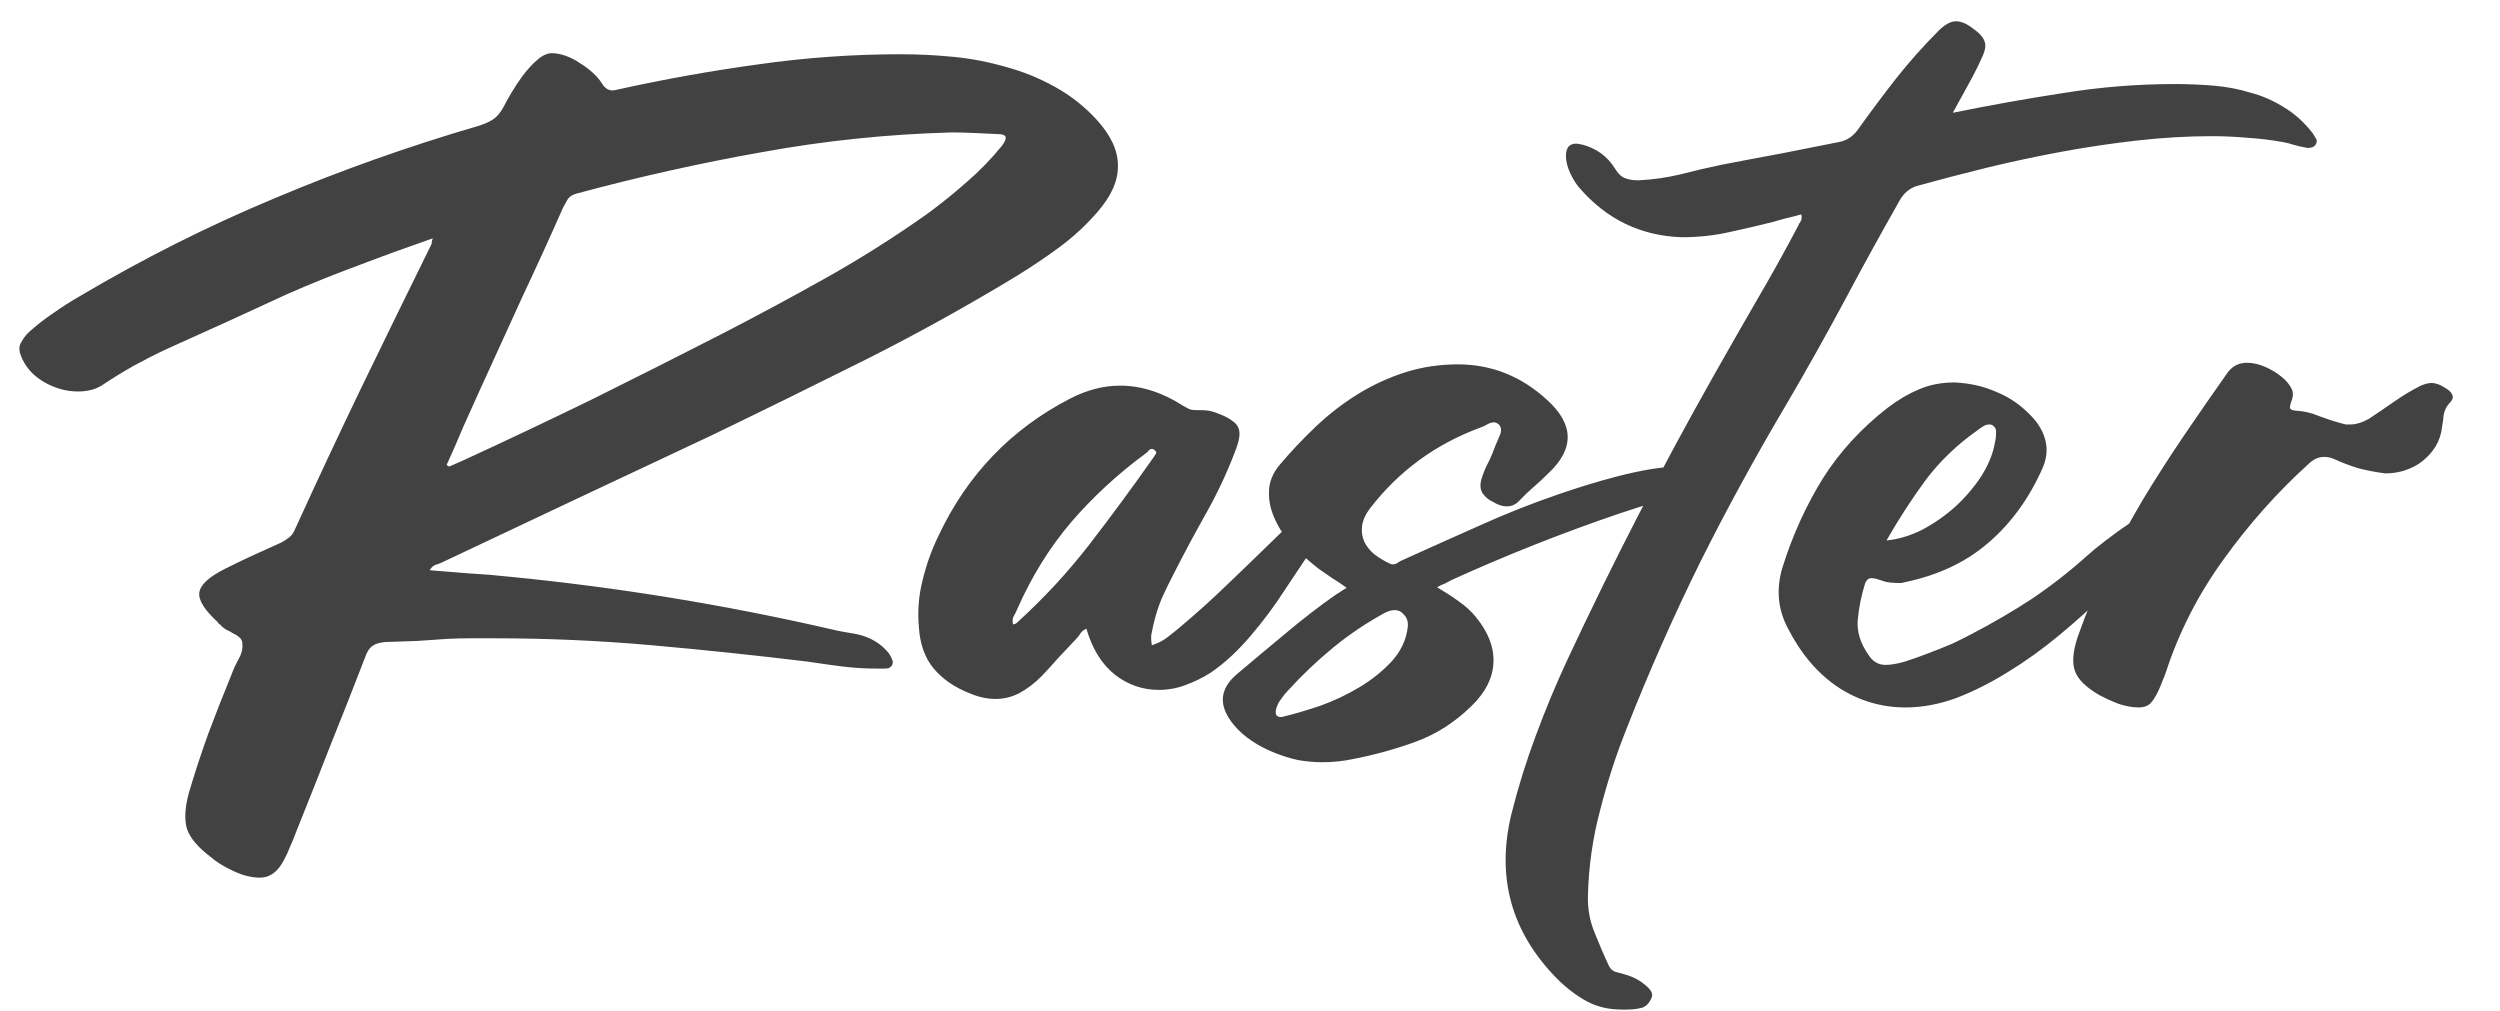
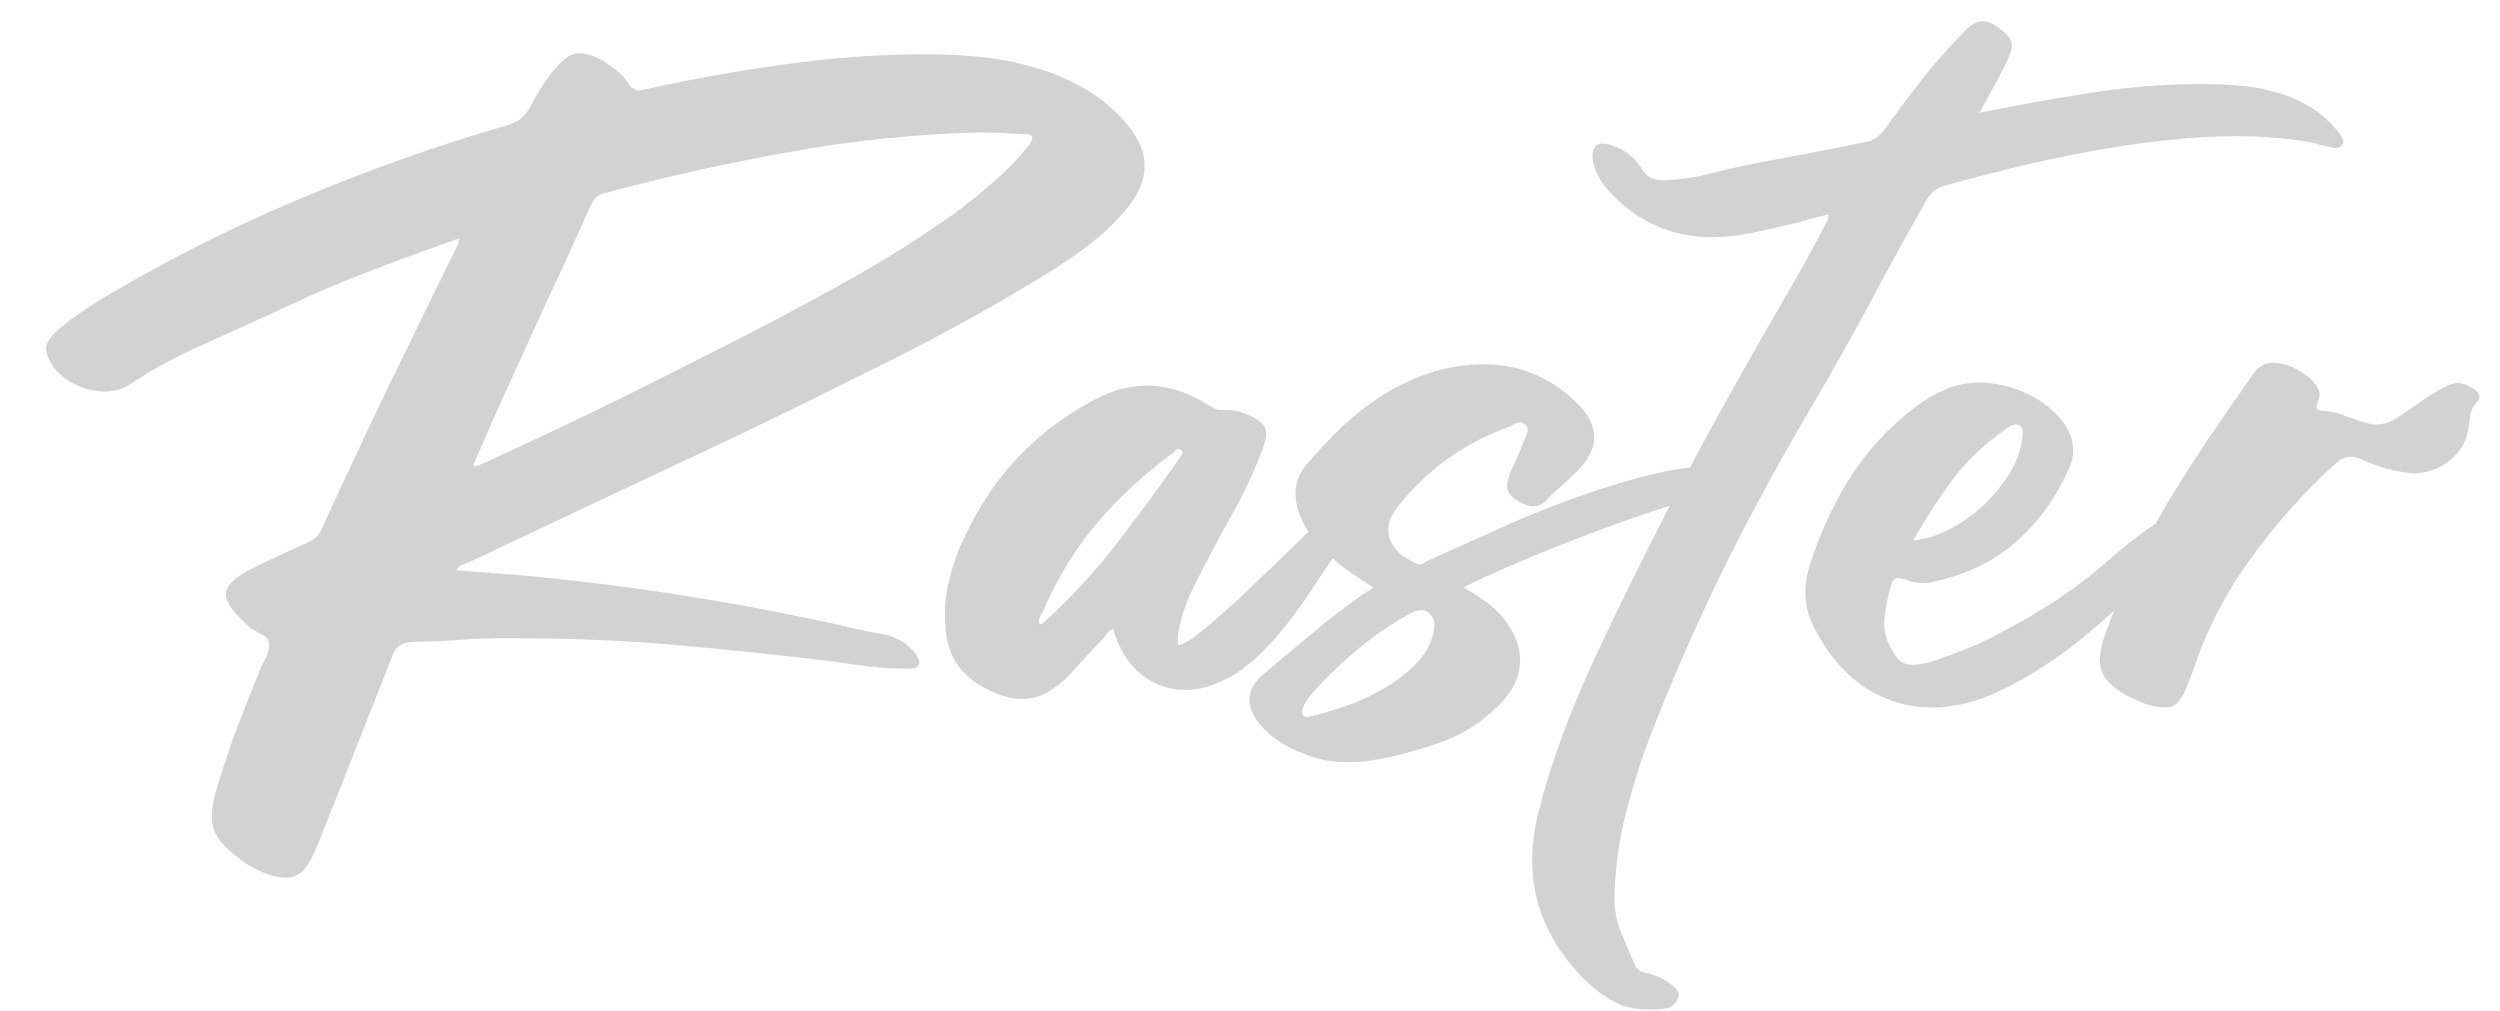
<svg xmlns="http://www.w3.org/2000/svg" width="47" height="19" viewBox="0 0 47 19" fill="none">
-   <path d="M20.617 2.25C20.884 2.543 21.017 2.83 21.017 3.11C21.024 3.39 20.897 3.68 20.637 3.98C20.424 4.227 20.187 4.447 19.927 4.64C19.674 4.827 19.407 5.007 19.127 5.18C18.194 5.747 17.244 6.273 16.277 6.76C15.317 7.24 14.347 7.717 13.367 8.19C12.52 8.59 11.677 8.987 10.837 9.38C10.004 9.773 9.164 10.17 8.317 10.57C8.277 10.59 8.234 10.607 8.187 10.62C8.147 10.633 8.11 10.667 8.077 10.72C8.33 10.74 8.577 10.76 8.817 10.78C9.064 10.793 9.31 10.813 9.557 10.84C11.604 11.04 13.627 11.37 15.627 11.83C15.707 11.85 15.787 11.867 15.867 11.88C15.947 11.893 16.024 11.907 16.097 11.92C16.357 11.973 16.564 12.097 16.717 12.29C16.737 12.323 16.754 12.357 16.767 12.39C16.787 12.423 16.79 12.457 16.777 12.49C16.764 12.523 16.74 12.547 16.707 12.56C16.68 12.567 16.65 12.57 16.617 12.57H16.577H16.497C16.277 12.57 16.057 12.557 15.837 12.53C15.624 12.503 15.41 12.473 15.197 12.44C14.21 12.32 13.227 12.217 12.247 12.13C11.267 12.043 10.28 12 9.287 12C9.147 12 9.004 12 8.857 12C8.717 12 8.574 12.003 8.427 12.01C8.234 12.023 8.037 12.037 7.837 12.05C7.644 12.057 7.447 12.063 7.247 12.07C7.147 12.077 7.067 12.1 7.007 12.14C6.947 12.18 6.9 12.25 6.867 12.35C6.654 12.903 6.437 13.453 6.217 14C6.004 14.547 5.787 15.093 5.567 15.64C5.534 15.733 5.497 15.823 5.457 15.91C5.424 15.997 5.384 16.083 5.337 16.17C5.224 16.39 5.074 16.5 4.887 16.5C4.727 16.5 4.557 16.457 4.377 16.37C4.204 16.29 4.06 16.2 3.947 16.1C3.72 15.927 3.577 15.757 3.517 15.59C3.464 15.417 3.474 15.193 3.547 14.92C3.66 14.533 3.784 14.157 3.917 13.79C4.057 13.417 4.204 13.043 4.357 12.67C4.39 12.577 4.434 12.483 4.487 12.39C4.54 12.297 4.564 12.203 4.557 12.11C4.557 12.057 4.54 12.017 4.507 11.99C4.474 11.957 4.434 11.93 4.387 11.91C4.347 11.883 4.304 11.86 4.257 11.84C4.21 11.813 4.17 11.78 4.137 11.74C4.13 11.733 4.124 11.73 4.117 11.73C4.11 11.723 4.104 11.713 4.097 11.7C3.844 11.467 3.727 11.28 3.747 11.14C3.767 10.993 3.93 10.843 4.237 10.69C4.41 10.603 4.584 10.52 4.757 10.44C4.937 10.36 5.114 10.28 5.287 10.2C5.34 10.173 5.387 10.143 5.427 10.11C5.474 10.077 5.51 10.03 5.537 9.97C5.95 9.063 6.37 8.167 6.797 7.28C7.23 6.387 7.667 5.493 8.107 4.6C8.114 4.587 8.117 4.573 8.117 4.56C8.117 4.54 8.124 4.513 8.137 4.48C7.657 4.647 7.19 4.817 6.737 4.99C6.284 5.157 5.837 5.337 5.397 5.53C5.017 5.703 4.64 5.877 4.267 6.05C3.894 6.217 3.517 6.387 3.137 6.56C2.924 6.66 2.714 6.767 2.507 6.88C2.307 6.993 2.107 7.117 1.907 7.25C1.787 7.323 1.64 7.36 1.467 7.36C1.24 7.36 1.02 7.297 0.807 7.17C0.6 7.043 0.46 6.877 0.387 6.67C0.354 6.577 0.357 6.5 0.397 6.44C0.43 6.373 0.477 6.31 0.537 6.25C0.684 6.117 0.837 5.997 0.997 5.89C1.157 5.777 1.324 5.67 1.497 5.57C2.69 4.863 3.91 4.25 5.157 3.73C6.404 3.203 7.69 2.747 9.017 2.36C9.117 2.327 9.204 2.287 9.277 2.24C9.35 2.187 9.414 2.11 9.467 2.01C9.5 1.943 9.55 1.853 9.617 1.74C9.684 1.627 9.757 1.517 9.837 1.41C9.924 1.297 10.014 1.2 10.107 1.12C10.2 1.04 10.29 1 10.377 1C10.457 1 10.544 1.017 10.637 1.05C10.73 1.083 10.82 1.13 10.907 1.19C10.994 1.243 11.074 1.303 11.147 1.37C11.22 1.437 11.277 1.503 11.317 1.57C11.37 1.657 11.437 1.7 11.517 1.7C11.537 1.7 11.574 1.693 11.627 1.68C12.5 1.487 13.377 1.33 14.257 1.21C15.144 1.083 16.037 1.02 16.937 1.02C17.27 1.02 17.604 1.037 17.937 1.07C18.27 1.103 18.597 1.167 18.917 1.26C19.237 1.347 19.54 1.47 19.827 1.63C20.12 1.79 20.384 1.997 20.617 2.25ZM18.837 2.74C18.89 2.667 18.914 2.613 18.907 2.58C18.9 2.54 18.844 2.52 18.737 2.52C18.597 2.513 18.454 2.507 18.307 2.5C18.167 2.493 18.027 2.49 17.887 2.49C16.68 2.523 15.494 2.647 14.327 2.86C13.16 3.067 11.997 3.327 10.837 3.64C10.764 3.66 10.71 3.693 10.677 3.74C10.65 3.787 10.62 3.84 10.587 3.9C10.334 4.473 10.074 5.043 9.807 5.61C9.547 6.177 9.287 6.747 9.027 7.32C8.92 7.553 8.814 7.79 8.707 8.03C8.607 8.27 8.504 8.507 8.397 8.74C8.41 8.747 8.417 8.753 8.417 8.76C8.424 8.76 8.434 8.763 8.447 8.77C8.527 8.737 8.604 8.703 8.677 8.67C9.504 8.29 10.32 7.903 11.127 7.51C11.934 7.11 12.74 6.703 13.547 6.29C14.22 5.943 14.884 5.587 15.537 5.22C16.19 4.853 16.827 4.45 17.447 4.01C17.7 3.823 17.944 3.627 18.177 3.42C18.417 3.213 18.637 2.987 18.837 2.74ZM18.245 13.04C17.952 12.927 17.722 12.77 17.555 12.57C17.388 12.37 17.295 12.11 17.275 11.79C17.248 11.483 17.272 11.19 17.345 10.91C17.412 10.623 17.512 10.343 17.645 10.07C18.185 8.923 19.012 8.063 20.125 7.49C20.438 7.33 20.748 7.25 21.055 7.25C21.455 7.25 21.852 7.377 22.245 7.63C22.285 7.65 22.322 7.67 22.355 7.69C22.388 7.703 22.428 7.71 22.475 7.71H22.525C22.605 7.71 22.668 7.713 22.715 7.72C22.768 7.727 22.835 7.747 22.915 7.78C23.022 7.82 23.105 7.863 23.165 7.91C23.225 7.95 23.265 7.997 23.285 8.05C23.305 8.103 23.308 8.167 23.295 8.24C23.282 8.313 23.255 8.4 23.215 8.5C23.062 8.9 22.882 9.283 22.675 9.65C22.468 10.017 22.268 10.39 22.075 10.77C21.995 10.923 21.918 11.08 21.845 11.24C21.778 11.4 21.725 11.567 21.685 11.74C21.672 11.807 21.658 11.87 21.645 11.93C21.638 11.99 21.642 12.057 21.655 12.13C21.762 12.097 21.855 12.05 21.935 11.99C22.022 11.923 22.105 11.857 22.185 11.79C22.518 11.51 22.835 11.223 23.135 10.93C23.442 10.637 23.748 10.34 24.055 10.04C24.115 9.98 24.175 9.927 24.235 9.88C24.302 9.827 24.378 9.8 24.465 9.8C24.512 9.8 24.565 9.81 24.625 9.83C24.718 9.87 24.778 9.917 24.805 9.97C24.838 10.023 24.822 10.097 24.755 10.19C24.555 10.49 24.355 10.79 24.155 11.09C23.962 11.39 23.748 11.677 23.515 11.95C23.408 12.077 23.292 12.2 23.165 12.32C23.038 12.44 22.902 12.55 22.755 12.65C22.608 12.743 22.452 12.82 22.285 12.88C22.125 12.94 21.958 12.97 21.785 12.97C21.478 12.97 21.202 12.873 20.955 12.68C20.708 12.48 20.532 12.193 20.425 11.82C20.372 11.84 20.332 11.873 20.305 11.92C20.278 11.96 20.248 11.997 20.215 12.03C20.108 12.143 20.002 12.257 19.895 12.37C19.795 12.483 19.692 12.597 19.585 12.71C19.452 12.843 19.312 12.95 19.165 13.03C19.025 13.103 18.875 13.14 18.715 13.14C18.562 13.14 18.405 13.107 18.245 13.04ZM19.125 11.45C19.105 11.497 19.082 11.543 19.055 11.59C19.035 11.63 19.032 11.68 19.045 11.74C19.092 11.727 19.115 11.717 19.115 11.71C19.622 11.25 20.078 10.757 20.485 10.23C20.892 9.703 21.292 9.16 21.685 8.6C21.698 8.58 21.712 8.56 21.725 8.54C21.745 8.52 21.742 8.497 21.715 8.47C21.695 8.45 21.675 8.44 21.655 8.44C21.635 8.44 21.615 8.45 21.595 8.47C21.582 8.49 21.565 8.507 21.545 8.52C21.018 8.907 20.548 9.34 20.135 9.82C19.728 10.3 19.392 10.843 19.125 11.45ZM27.747 11.6C27.981 11.887 28.091 12.173 28.077 12.46C28.064 12.747 27.927 13.017 27.667 13.27C27.354 13.577 27.007 13.8 26.627 13.94C26.247 14.08 25.851 14.19 25.437 14.27C25.251 14.31 25.057 14.33 24.857 14.33C24.717 14.33 24.567 14.317 24.407 14.29C24.254 14.257 24.104 14.21 23.957 14.15C23.804 14.09 23.664 14.017 23.537 13.93C23.404 13.843 23.291 13.743 23.197 13.63C22.904 13.277 22.921 12.96 23.247 12.68C23.554 12.42 23.861 12.163 24.167 11.91C24.474 11.65 24.794 11.403 25.127 11.17C25.154 11.157 25.181 11.14 25.207 11.12C25.241 11.1 25.277 11.077 25.317 11.05C25.224 10.983 25.134 10.923 25.047 10.87C24.961 10.81 24.874 10.75 24.787 10.69C24.627 10.563 24.477 10.433 24.337 10.3C24.197 10.16 24.081 9.993 23.987 9.8C23.894 9.613 23.851 9.43 23.857 9.25C23.857 9.07 23.924 8.9 24.057 8.74C24.271 8.487 24.497 8.247 24.737 8.02C24.984 7.787 25.247 7.583 25.527 7.41C25.807 7.237 26.104 7.1 26.417 7C26.731 6.9 27.061 6.85 27.407 6.85C28.041 6.85 28.601 7.073 29.087 7.52C29.594 7.98 29.601 8.44 29.107 8.9C29.014 8.993 28.921 9.08 28.827 9.16C28.734 9.24 28.644 9.327 28.557 9.42C28.491 9.487 28.414 9.52 28.327 9.52C28.247 9.52 28.164 9.493 28.077 9.44C27.991 9.4 27.924 9.347 27.877 9.28C27.831 9.213 27.821 9.127 27.847 9.02C27.881 8.907 27.924 8.8 27.977 8.7C28.031 8.593 28.077 8.483 28.117 8.37C28.144 8.31 28.171 8.247 28.197 8.18C28.231 8.107 28.227 8.043 28.187 7.99C28.154 7.957 28.121 7.94 28.087 7.94C28.047 7.94 28.004 7.953 27.957 7.98C27.911 8.007 27.867 8.027 27.827 8.04C26.981 8.353 26.287 8.863 25.747 9.57C25.667 9.677 25.621 9.783 25.607 9.89C25.594 9.99 25.607 10.087 25.647 10.18C25.687 10.267 25.751 10.347 25.837 10.42C25.924 10.487 26.024 10.547 26.137 10.6C26.151 10.607 26.167 10.61 26.187 10.61C26.221 10.61 26.251 10.6 26.277 10.58C26.304 10.56 26.334 10.543 26.367 10.53C26.854 10.31 27.337 10.093 27.817 9.88C28.304 9.66 28.801 9.463 29.307 9.29C29.461 9.237 29.634 9.18 29.827 9.12C30.021 9.06 30.221 9.003 30.427 8.95C30.634 8.897 30.837 8.853 31.037 8.82C31.237 8.787 31.417 8.77 31.577 8.77C31.804 8.77 32.011 8.827 32.197 8.94C32.231 8.96 32.264 8.983 32.297 9.01C32.331 9.037 32.344 9.07 32.337 9.11C32.331 9.163 32.301 9.19 32.247 9.19H32.167H32.147C31.854 9.23 31.567 9.293 31.287 9.38C31.014 9.467 30.737 9.557 30.457 9.65C29.377 10.017 28.317 10.437 27.277 10.91C27.244 10.93 27.207 10.95 27.167 10.97C27.127 10.983 27.077 11.007 27.017 11.04C27.164 11.127 27.297 11.213 27.417 11.3C27.544 11.387 27.654 11.487 27.747 11.6ZM26.467 11.78C26.474 11.687 26.451 11.613 26.397 11.56C26.351 11.5 26.291 11.47 26.217 11.47C26.164 11.47 26.104 11.487 26.037 11.52C25.684 11.713 25.357 11.933 25.057 12.18C24.757 12.427 24.474 12.697 24.207 12.99C24.161 13.037 24.121 13.087 24.087 13.14C24.047 13.187 24.017 13.243 23.997 13.31C23.964 13.423 23.991 13.48 24.077 13.48C24.084 13.48 24.094 13.48 24.107 13.48C24.114 13.473 24.124 13.47 24.137 13.47C24.331 13.423 24.557 13.357 24.817 13.27C25.077 13.177 25.324 13.06 25.557 12.92C25.791 12.78 25.994 12.617 26.167 12.43C26.341 12.237 26.441 12.02 26.467 11.78ZM35.713 3.77C35.353 4.403 35.003 5.04 34.663 5.68C34.323 6.313 33.97 6.943 33.603 7.57C33.017 8.557 32.47 9.557 31.963 10.57C31.463 11.583 31.003 12.623 30.583 13.69C30.383 14.19 30.217 14.703 30.083 15.23C29.943 15.75 29.867 16.287 29.853 16.84C29.847 17.08 29.887 17.307 29.973 17.52C30.06 17.74 30.153 17.957 30.253 18.17C30.287 18.23 30.337 18.267 30.403 18.28C30.463 18.293 30.523 18.31 30.583 18.33C30.717 18.37 30.833 18.433 30.933 18.52C31.04 18.607 31.08 18.683 31.053 18.75C31.007 18.863 30.94 18.93 30.853 18.95C30.767 18.97 30.677 18.98 30.583 18.98H30.493C30.24 18.98 30.017 18.927 29.823 18.82C29.63 18.713 29.447 18.573 29.273 18.4C28.413 17.527 28.127 16.497 28.413 15.31C28.54 14.803 28.693 14.31 28.873 13.83C29.053 13.343 29.253 12.863 29.473 12.39C29.9 11.477 30.34 10.58 30.793 9.7C31.247 8.82 31.72 7.943 32.213 7.07C32.48 6.597 32.747 6.13 33.013 5.67C33.287 5.203 33.55 4.73 33.803 4.25C33.817 4.217 33.833 4.187 33.853 4.16C33.873 4.127 33.877 4.083 33.863 4.03C33.77 4.057 33.68 4.08 33.593 4.1C33.513 4.12 33.43 4.143 33.343 4.17C33.05 4.243 32.763 4.31 32.483 4.37C32.21 4.43 31.92 4.46 31.613 4.46C30.84 4.433 30.197 4.12 29.683 3.52C29.623 3.447 29.573 3.367 29.533 3.28C29.487 3.193 29.457 3.1 29.443 3C29.423 2.8 29.487 2.7 29.633 2.7C29.647 2.7 29.687 2.707 29.753 2.72C30.02 2.793 30.223 2.943 30.363 3.17C30.417 3.263 30.48 3.323 30.553 3.35C30.62 3.377 30.703 3.39 30.803 3.39C31.07 3.377 31.33 3.34 31.583 3.28C31.843 3.213 32.1 3.153 32.353 3.1C32.727 3.027 33.097 2.957 33.463 2.89C33.83 2.817 34.2 2.743 34.573 2.67C34.72 2.643 34.84 2.563 34.933 2.43C35.167 2.103 35.403 1.787 35.643 1.48C35.89 1.167 36.157 0.867 36.443 0.58C36.563 0.46 36.673 0.4 36.773 0.4C36.867 0.4 36.97 0.443 37.083 0.53C37.217 0.623 37.293 0.71 37.313 0.79C37.34 0.863 37.317 0.973 37.243 1.12C37.17 1.28 37.087 1.443 36.993 1.61C36.907 1.77 36.813 1.94 36.713 2.12C37.4 1.98 38.09 1.857 38.783 1.75C39.483 1.637 40.183 1.58 40.883 1.58C41.13 1.58 41.373 1.59 41.613 1.61C41.853 1.63 42.083 1.673 42.303 1.74C42.53 1.8 42.743 1.893 42.943 2.02C43.143 2.14 43.323 2.303 43.483 2.51C43.503 2.543 43.523 2.577 43.543 2.61C43.563 2.643 43.56 2.68 43.533 2.72C43.507 2.76 43.463 2.78 43.403 2.78C43.39 2.78 43.377 2.78 43.363 2.78C43.35 2.773 43.337 2.77 43.323 2.77C43.25 2.757 43.18 2.74 43.113 2.72C43.053 2.7 42.987 2.683 42.913 2.67C42.687 2.63 42.463 2.603 42.243 2.59C42.023 2.57 41.803 2.56 41.583 2.56C41.13 2.56 40.667 2.587 40.193 2.64C39.72 2.693 39.247 2.763 38.773 2.85C38.3 2.937 37.83 3.037 37.363 3.15C36.903 3.263 36.457 3.38 36.023 3.5C35.89 3.547 35.787 3.637 35.713 3.77ZM41.016 9.43C41.063 9.45 41.093 9.473 41.106 9.5C41.126 9.527 41.113 9.567 41.066 9.62C40.873 9.833 40.653 10.073 40.406 10.34C40.16 10.6 39.893 10.867 39.606 11.14C39.326 11.413 39.029 11.68 38.716 11.94C38.403 12.2 38.083 12.43 37.756 12.63C37.436 12.83 37.113 12.993 36.786 13.12C36.459 13.24 36.139 13.3 35.826 13.3C35.366 13.3 34.943 13.173 34.556 12.92C34.169 12.66 33.853 12.287 33.606 11.8C33.419 11.44 33.389 11.057 33.516 10.65C33.703 10.057 33.953 9.507 34.266 9C34.586 8.493 34.996 8.047 35.496 7.66C35.69 7.513 35.883 7.4 36.076 7.32C36.276 7.233 36.499 7.19 36.746 7.19C37.033 7.203 37.296 7.263 37.536 7.37C37.783 7.47 38.003 7.623 38.196 7.83C38.33 7.97 38.416 8.123 38.456 8.29C38.496 8.457 38.476 8.63 38.396 8.81C38.143 9.377 37.806 9.84 37.386 10.2C36.973 10.56 36.456 10.807 35.836 10.94C35.803 10.947 35.773 10.953 35.746 10.96C35.726 10.96 35.7 10.96 35.666 10.96C35.593 10.96 35.523 10.953 35.456 10.94C35.396 10.92 35.333 10.9 35.266 10.88C35.246 10.873 35.216 10.87 35.176 10.87C35.13 10.87 35.093 10.9 35.066 10.96C34.993 11.193 34.946 11.423 34.926 11.65C34.906 11.87 34.973 12.09 35.126 12.31C35.206 12.437 35.313 12.5 35.446 12.5C35.546 12.5 35.666 12.48 35.806 12.44C35.953 12.393 36.103 12.34 36.256 12.28C36.416 12.22 36.566 12.16 36.706 12.1C36.846 12.033 36.959 11.977 37.046 11.93C37.446 11.723 37.83 11.5 38.196 11.26C38.563 11.013 38.913 10.74 39.246 10.44C39.319 10.373 39.429 10.283 39.576 10.17C39.723 10.057 39.88 9.943 40.046 9.83C40.213 9.717 40.373 9.62 40.526 9.54C40.686 9.453 40.816 9.41 40.916 9.41C40.963 9.41 40.996 9.417 41.016 9.43ZM37.176 8.09C36.796 8.357 36.473 8.667 36.206 9.02C35.946 9.373 35.7 9.753 35.466 10.16C35.686 10.14 35.91 10.073 36.136 9.96C36.363 9.84 36.573 9.693 36.766 9.52C36.959 9.34 37.123 9.147 37.256 8.94C37.389 8.727 37.473 8.517 37.506 8.31C37.52 8.257 37.526 8.2 37.526 8.14C37.533 8.08 37.513 8.033 37.466 8C37.453 7.987 37.429 7.98 37.396 7.98C37.356 7.98 37.316 7.993 37.276 8.02C37.243 8.04 37.209 8.063 37.176 8.09ZM39.471 13.07C39.218 12.923 39.065 12.773 39.011 12.62C38.952 12.467 38.968 12.25 39.062 11.97C39.221 11.517 39.405 11.077 39.611 10.65C39.818 10.223 40.041 9.807 40.282 9.4C40.528 8.993 40.785 8.593 41.051 8.2C41.318 7.807 41.588 7.417 41.861 7.03C41.955 6.89 42.081 6.82 42.242 6.82C42.355 6.82 42.471 6.847 42.592 6.9C42.712 6.953 42.815 7.017 42.901 7.09C42.975 7.15 43.032 7.217 43.072 7.29C43.118 7.363 43.118 7.453 43.072 7.56C43.058 7.6 43.051 7.637 43.051 7.67C43.058 7.697 43.092 7.713 43.151 7.72C43.305 7.727 43.452 7.76 43.592 7.82C43.731 7.873 43.875 7.92 44.022 7.96C44.055 7.967 44.081 7.973 44.102 7.98C44.128 7.98 44.155 7.98 44.181 7.98C44.295 7.98 44.415 7.943 44.541 7.87C44.702 7.763 44.858 7.657 45.011 7.55C45.172 7.437 45.338 7.337 45.511 7.25C45.592 7.217 45.658 7.2 45.712 7.2C45.791 7.2 45.882 7.233 45.981 7.3C46.041 7.333 46.081 7.373 46.102 7.42C46.128 7.467 46.108 7.523 46.041 7.59C45.988 7.65 45.955 7.72 45.941 7.8C45.935 7.873 45.925 7.947 45.911 8.02C45.898 8.153 45.858 8.277 45.791 8.39C45.725 8.497 45.642 8.59 45.541 8.67C45.448 8.743 45.342 8.8 45.221 8.84C45.102 8.88 44.975 8.9 44.842 8.9C44.688 8.88 44.528 8.85 44.361 8.81C44.202 8.763 44.041 8.703 43.882 8.63C43.822 8.603 43.758 8.59 43.691 8.59C43.585 8.59 43.485 8.637 43.392 8.73C42.805 9.263 42.275 9.86 41.801 10.52C41.328 11.173 40.968 11.877 40.721 12.63C40.702 12.69 40.678 12.75 40.651 12.81C40.632 12.863 40.608 12.92 40.581 12.98C40.528 13.093 40.475 13.177 40.422 13.23C40.368 13.277 40.298 13.3 40.212 13.3C40.092 13.3 39.962 13.277 39.822 13.23C39.688 13.177 39.572 13.123 39.471 13.07Z" fill="#424242" />
+   <path d="M21.117 2.25C21.384 2.543 21.517 2.83 21.517 3.11C21.524 3.39 21.397 3.68 21.137 3.98C20.924 4.227 20.687 4.447 20.427 4.64C20.174 4.827 19.907 5.007 19.627 5.18C18.694 5.747 17.744 6.273 16.777 6.76C15.817 7.24 14.847 7.717 13.867 8.19C13.02 8.59 12.177 8.987 11.337 9.38C10.504 9.773 9.664 10.17 8.817 10.57C8.777 10.59 8.734 10.607 8.687 10.62C8.647 10.633 8.61 10.667 8.577 10.72C8.83 10.74 9.077 10.76 9.317 10.78C9.564 10.793 9.81 10.813 10.057 10.84C12.104 11.04 14.127 11.37 16.127 11.83C16.207 11.85 16.287 11.867 16.367 11.88C16.447 11.893 16.524 11.907 16.597 11.92C16.857 11.973 17.064 12.097 17.217 12.29C17.237 12.323 17.254 12.357 17.267 12.39C17.287 12.423 17.29 12.457 17.277 12.49C17.264 12.523 17.24 12.547 17.207 12.56C17.18 12.567 17.15 12.57 17.117 12.57H17.077H16.997C16.777 12.57 16.557 12.557 16.337 12.53C16.124 12.503 15.91 12.473 15.697 12.44C14.71 12.32 13.727 12.217 12.747 12.13C11.767 12.043 10.78 12 9.787 12C9.647 12 9.504 12 9.357 12C9.217 12 9.074 12.003 8.927 12.01C8.734 12.023 8.537 12.037 8.337 12.05C8.144 12.057 7.947 12.063 7.747 12.07C7.647 12.077 7.567 12.1 7.507 12.14C7.447 12.18 7.4 12.25 7.367 12.35C7.154 12.903 6.937 13.453 6.717 14C6.504 14.547 6.287 15.093 6.067 15.64C6.034 15.733 5.997 15.823 5.957 15.91C5.924 15.997 5.884 16.083 5.837 16.17C5.724 16.39 5.574 16.5 5.387 16.5C5.227 16.5 5.057 16.457 4.877 16.37C4.704 16.29 4.56 16.2 4.447 16.1C4.22 15.927 4.077 15.757 4.017 15.59C3.964 15.417 3.974 15.193 4.047 14.92C4.16 14.533 4.284 14.157 4.417 13.79C4.557 13.417 4.704 13.043 4.857 12.67C4.89 12.577 4.934 12.483 4.987 12.39C5.04 12.297 5.064 12.203 5.057 12.11C5.057 12.057 5.04 12.017 5.007 11.99C4.974 11.957 4.934 11.93 4.887 11.91C4.847 11.883 4.804 11.86 4.757 11.84C4.71 11.813 4.67 11.78 4.637 11.74C4.63 11.733 4.624 11.73 4.617 11.73C4.61 11.723 4.604 11.713 4.597 11.7C4.344 11.467 4.227 11.28 4.247 11.14C4.267 10.993 4.43 10.843 4.737 10.69C4.91 10.603 5.084 10.52 5.257 10.44C5.437 10.36 5.614 10.28 5.787 10.2C5.84 10.173 5.887 10.143 5.927 10.11C5.974 10.077 6.01 10.03 6.037 9.97C6.45 9.063 6.87 8.167 7.297 7.28C7.73 6.387 8.167 5.493 8.607 4.6C8.614 4.587 8.617 4.573 8.617 4.56C8.617 4.54 8.624 4.513 8.637 4.48C8.157 4.647 7.69 4.817 7.237 4.99C6.784 5.157 6.337 5.337 5.897 5.53C5.517 5.703 5.14 5.877 4.767 6.05C4.394 6.217 4.017 6.387 3.637 6.56C3.424 6.66 3.214 6.767 3.007 6.88C2.807 6.993 2.607 7.117 2.407 7.25C2.287 7.323 2.14 7.36 1.967 7.36C1.74 7.36 1.52 7.297 1.307 7.17C1.1 7.043 0.96 6.877 0.887 6.67C0.854 6.577 0.857 6.5 0.897 6.44C0.93 6.373 0.977 6.31 1.037 6.25C1.184 6.117 1.337 5.997 1.497 5.89C1.657 5.777 1.824 5.67 1.997 5.57C3.19 4.863 4.41 4.25 5.657 3.73C6.904 3.203 8.19 2.747 9.517 2.36C9.617 2.327 9.704 2.287 9.777 2.24C9.85 2.187 9.914 2.11 9.967 2.01C10 1.943 10.05 1.853 10.117 1.74C10.184 1.627 10.257 1.517 10.337 1.41C10.424 1.297 10.514 1.2 10.607 1.12C10.7 1.04 10.79 1 10.877 1C10.957 1 11.044 1.017 11.137 1.05C11.23 1.083 11.32 1.13 11.407 1.19C11.494 1.243 11.574 1.303 11.647 1.37C11.72 1.437 11.777 1.503 11.817 1.57C11.87 1.657 11.937 1.7 12.017 1.7C12.037 1.7 12.074 1.693 12.127 1.68C13 1.487 13.877 1.33 14.757 1.21C15.644 1.083 16.537 1.02 17.437 1.02C17.77 1.02 18.104 1.037 18.437 1.07C18.77 1.103 19.097 1.167 19.417 1.26C19.737 1.347 20.04 1.47 20.327 1.63C20.62 1.79 20.884 1.997 21.117 2.25ZM19.337 2.74C19.39 2.667 19.414 2.613 19.407 2.58C19.4 2.54 19.344 2.52 19.237 2.52C19.097 2.513 18.954 2.507 18.807 2.5C18.667 2.493 18.527 2.49 18.387 2.49C17.18 2.523 15.994 2.647 14.827 2.86C13.66 3.067 12.497 3.327 11.337 3.64C11.264 3.66 11.21 3.693 11.177 3.74C11.15 3.787 11.12 3.84 11.087 3.9C10.834 4.473 10.574 5.043 10.307 5.61C10.047 6.177 9.787 6.747 9.527 7.32C9.42 7.553 9.314 7.79 9.207 8.03C9.107 8.27 9.004 8.507 8.897 8.74C8.91 8.747 8.917 8.753 8.917 8.76C8.924 8.76 8.934 8.763 8.947 8.77C9.027 8.737 9.104 8.703 9.177 8.67C10.004 8.29 10.82 7.903 11.627 7.51C12.434 7.11 13.24 6.703 14.047 6.29C14.72 5.943 15.384 5.587 16.037 5.22C16.69 4.853 17.327 4.45 17.947 4.01C18.2 3.823 18.444 3.627 18.677 3.42C18.917 3.213 19.137 2.987 19.337 2.74ZM18.745 13.04C18.452 12.927 18.222 12.77 18.055 12.57C17.888 12.37 17.795 12.11 17.775 11.79C17.748 11.483 17.772 11.19 17.845 10.91C17.912 10.623 18.012 10.343 18.145 10.07C18.685 8.923 19.512 8.063 20.625 7.49C20.938 7.33 21.248 7.25 21.555 7.25C21.955 7.25 22.352 7.377 22.745 7.63C22.785 7.65 22.822 7.67 22.855 7.69C22.888 7.703 22.928 7.71 22.975 7.71H23.025C23.105 7.71 23.168 7.713 23.215 7.72C23.268 7.727 23.335 7.747 23.415 7.78C23.522 7.82 23.605 7.863 23.665 7.91C23.725 7.95 23.765 7.997 23.785 8.05C23.805 8.103 23.808 8.167 23.795 8.24C23.782 8.313 23.755 8.4 23.715 8.5C23.562 8.9 23.382 9.283 23.175 9.65C22.968 10.017 22.768 10.39 22.575 10.77C22.495 10.923 22.418 11.08 22.345 11.24C22.278 11.4 22.225 11.567 22.185 11.74C22.172 11.807 22.158 11.87 22.145 11.93C22.138 11.99 22.142 12.057 22.155 12.13C22.262 12.097 22.355 12.05 22.435 11.99C22.522 11.923 22.605 11.857 22.685 11.79C23.018 11.51 23.335 11.223 23.635 10.93C23.942 10.637 24.248 10.34 24.555 10.04C24.615 9.98 24.675 9.927 24.735 9.88C24.802 9.827 24.878 9.8 24.965 9.8C25.012 9.8 25.065 9.81 25.125 9.83C25.218 9.87 25.278 9.917 25.305 9.97C25.338 10.023 25.322 10.097 25.255 10.19C25.055 10.49 24.855 10.79 24.655 11.09C24.462 11.39 24.248 11.677 24.015 11.95C23.908 12.077 23.792 12.2 23.665 12.32C23.538 12.44 23.402 12.55 23.255 12.65C23.108 12.743 22.952 12.82 22.785 12.88C22.625 12.94 22.458 12.97 22.285 12.97C21.978 12.97 21.702 12.873 21.455 12.68C21.208 12.48 21.032 12.193 20.925 11.82C20.872 11.84 20.832 11.873 20.805 11.92C20.778 11.96 20.748 11.997 20.715 12.03C20.608 12.143 20.502 12.257 20.395 12.37C20.295 12.483 20.192 12.597 20.085 12.71C19.952 12.843 19.812 12.95 19.665 13.03C19.525 13.103 19.375 13.14 19.215 13.14C19.062 13.14 18.905 13.107 18.745 13.04ZM19.625 11.45C19.605 11.497 19.582 11.543 19.555 11.59C19.535 11.63 19.532 11.68 19.545 11.74C19.592 11.727 19.615 11.717 19.615 11.71C20.122 11.25 20.578 10.757 20.985 10.23C21.392 9.703 21.792 9.16 22.185 8.6C22.198 8.58 22.212 8.56 22.225 8.54C22.245 8.52 22.242 8.497 22.215 8.47C22.195 8.45 22.175 8.44 22.155 8.44C22.135 8.44 22.115 8.45 22.095 8.47C22.082 8.49 22.065 8.507 22.045 8.52C21.518 8.907 21.048 9.34 20.635 9.82C20.228 10.3 19.892 10.843 19.625 11.45ZM28.247 11.6C28.481 11.887 28.591 12.173 28.577 12.46C28.564 12.747 28.427 13.017 28.167 13.27C27.854 13.577 27.507 13.8 27.127 13.94C26.747 14.08 26.351 14.19 25.937 14.27C25.751 14.31 25.557 14.33 25.357 14.33C25.217 14.33 25.067 14.317 24.907 14.29C24.754 14.257 24.604 14.21 24.457 14.15C24.304 14.09 24.164 14.017 24.037 13.93C23.904 13.843 23.791 13.743 23.697 13.63C23.404 13.277 23.421 12.96 23.747 12.68C24.054 12.42 24.361 12.163 24.667 11.91C24.974 11.65 25.294 11.403 25.627 11.17C25.654 11.157 25.681 11.14 25.707 11.12C25.741 11.1 25.777 11.077 25.817 11.05C25.724 10.983 25.634 10.923 25.547 10.87C25.461 10.81 25.374 10.75 25.287 10.69C25.127 10.563 24.977 10.433 24.837 10.3C24.697 10.16 24.581 9.993 24.487 9.8C24.394 9.613 24.351 9.43 24.357 9.25C24.357 9.07 24.424 8.9 24.557 8.74C24.771 8.487 24.997 8.247 25.237 8.02C25.484 7.787 25.747 7.583 26.027 7.41C26.307 7.237 26.604 7.1 26.917 7C27.231 6.9 27.561 6.85 27.907 6.85C28.541 6.85 29.101 7.073 29.587 7.52C30.094 7.98 30.101 8.44 29.607 8.9C29.514 8.993 29.421 9.08 29.327 9.16C29.234 9.24 29.144 9.327 29.057 9.42C28.991 9.487 28.914 9.52 28.827 9.52C28.747 9.52 28.664 9.493 28.577 9.44C28.491 9.4 28.424 9.347 28.377 9.28C28.331 9.213 28.321 9.127 28.347 9.02C28.381 8.907 28.424 8.8 28.477 8.7C28.531 8.593 28.577 8.483 28.617 8.37C28.644 8.31 28.671 8.247 28.697 8.18C28.731 8.107 28.727 8.043 28.687 7.99C28.654 7.957 28.621 7.94 28.587 7.94C28.547 7.94 28.504 7.953 28.457 7.98C28.411 8.007 28.367 8.027 28.327 8.04C27.481 8.353 26.787 8.863 26.247 9.57C26.167 9.677 26.121 9.783 26.107 9.89C26.094 9.99 26.107 10.087 26.147 10.18C26.187 10.267 26.251 10.347 26.337 10.42C26.424 10.487 26.524 10.547 26.637 10.6C26.651 10.607 26.667 10.61 26.687 10.61C26.721 10.61 26.751 10.6 26.777 10.58C26.804 10.56 26.834 10.543 26.867 10.53C27.354 10.31 27.837 10.093 28.317 9.88C28.804 9.66 29.301 9.463 29.807 9.29C29.961 9.237 30.134 9.18 30.327 9.12C30.521 9.06 30.721 9.003 30.927 8.95C31.134 8.897 31.337 8.853 31.537 8.82C31.737 8.787 31.917 8.77 32.077 8.77C32.304 8.77 32.511 8.827 32.697 8.94C32.731 8.96 32.764 8.983 32.797 9.01C32.831 9.037 32.844 9.07 32.837 9.11C32.831 9.163 32.801 9.19 32.747 9.19H32.667H32.647C32.354 9.23 32.067 9.293 31.787 9.38C31.514 9.467 31.237 9.557 30.957 9.65C29.877 10.017 28.817 10.437 27.777 10.91C27.744 10.93 27.707 10.95 27.667 10.97C27.627 10.983 27.577 11.007 27.517 11.04C27.664 11.127 27.797 11.213 27.917 11.3C28.044 11.387 28.154 11.487 28.247 11.6ZM26.967 11.78C26.974 11.687 26.951 11.613 26.897 11.56C26.851 11.5 26.791 11.47 26.717 11.47C26.664 11.47 26.604 11.487 26.537 11.52C26.184 11.713 25.857 11.933 25.557 12.18C25.257 12.427 24.974 12.697 24.707 12.99C24.661 13.037 24.621 13.087 24.587 13.14C24.547 13.187 24.517 13.243 24.497 13.31C24.464 13.423 24.491 13.48 24.577 13.48C24.584 13.48 24.594 13.48 24.607 13.48C24.614 13.473 24.624 13.47 24.637 13.47C24.831 13.423 25.057 13.357 25.317 13.27C25.577 13.177 25.824 13.06 26.057 12.92C26.291 12.78 26.494 12.617 26.667 12.43C26.841 12.237 26.941 12.02 26.967 11.78ZM36.213 3.77C35.853 4.403 35.503 5.04 35.163 5.68C34.823 6.313 34.47 6.943 34.103 7.57C33.517 8.557 32.97 9.557 32.463 10.57C31.963 11.583 31.503 12.623 31.083 13.69C30.883 14.19 30.717 14.703 30.583 15.23C30.443 15.75 30.367 16.287 30.353 16.84C30.347 17.08 30.387 17.307 30.473 17.52C30.56 17.74 30.653 17.957 30.753 18.17C30.787 18.23 30.837 18.267 30.903 18.28C30.963 18.293 31.023 18.31 31.083 18.33C31.217 18.37 31.333 18.433 31.433 18.52C31.54 18.607 31.58 18.683 31.553 18.75C31.507 18.863 31.44 18.93 31.353 18.95C31.267 18.97 31.177 18.98 31.083 18.98H30.993C30.74 18.98 30.517 18.927 30.323 18.82C30.13 18.713 29.947 18.573 29.773 18.4C28.913 17.527 28.627 16.497 28.913 15.31C29.04 14.803 29.193 14.31 29.373 13.83C29.553 13.343 29.753 12.863 29.973 12.39C30.4 11.477 30.84 10.58 31.293 9.7C31.747 8.82 32.22 7.943 32.713 7.07C32.98 6.597 33.247 6.13 33.513 5.67C33.787 5.203 34.05 4.73 34.303 4.25C34.317 4.217 34.333 4.187 34.353 4.16C34.373 4.127 34.377 4.083 34.363 4.03C34.27 4.057 34.18 4.08 34.093 4.1C34.013 4.12 33.93 4.143 33.843 4.17C33.55 4.243 33.263 4.31 32.983 4.37C32.71 4.43 32.42 4.46 32.113 4.46C31.34 4.433 30.697 4.12 30.183 3.52C30.123 3.447 30.073 3.367 30.033 3.28C29.987 3.193 29.957 3.1 29.943 3C29.923 2.8 29.987 2.7 30.133 2.7C30.147 2.7 30.187 2.707 30.253 2.72C30.52 2.793 30.723 2.943 30.863 3.17C30.917 3.263 30.98 3.323 31.053 3.35C31.12 3.377 31.203 3.39 31.303 3.39C31.57 3.377 31.83 3.34 32.083 3.28C32.343 3.213 32.6 3.153 32.853 3.1C33.227 3.027 33.597 2.957 33.963 2.89C34.33 2.817 34.7 2.743 35.073 2.67C35.22 2.643 35.34 2.563 35.433 2.43C35.667 2.103 35.903 1.787 36.143 1.48C36.39 1.167 36.657 0.867 36.943 0.58C37.063 0.46 37.173 0.4 37.273 0.4C37.367 0.4 37.47 0.443 37.583 0.53C37.717 0.623 37.793 0.71 37.813 0.79C37.84 0.863 37.817 0.973 37.743 1.12C37.67 1.28 37.587 1.443 37.493 1.61C37.407 1.77 37.313 1.94 37.213 2.12C37.9 1.98 38.59 1.857 39.283 1.75C39.983 1.637 40.683 1.58 41.383 1.58C41.63 1.58 41.873 1.59 42.113 1.61C42.353 1.63 42.583 1.673 42.803 1.74C43.03 1.8 43.243 1.893 43.443 2.02C43.643 2.14 43.823 2.303 43.983 2.51C44.003 2.543 44.023 2.577 44.043 2.61C44.063 2.643 44.06 2.68 44.033 2.72C44.007 2.76 43.963 2.78 43.903 2.78C43.89 2.78 43.877 2.78 43.863 2.78C43.85 2.773 43.837 2.77 43.823 2.77C43.75 2.757 43.68 2.74 43.613 2.72C43.553 2.7 43.487 2.683 43.413 2.67C43.187 2.63 42.963 2.603 42.743 2.59C42.523 2.57 42.303 2.56 42.083 2.56C41.63 2.56 41.167 2.587 40.693 2.64C40.22 2.693 39.747 2.763 39.273 2.85C38.8 2.937 38.33 3.037 37.863 3.15C37.403 3.263 36.957 3.38 36.523 3.5C36.39 3.547 36.287 3.637 36.213 3.77ZM41.516 9.43C41.563 9.45 41.593 9.473 41.606 9.5C41.626 9.527 41.613 9.567 41.566 9.62C41.373 9.833 41.153 10.073 40.906 10.34C40.66 10.6 40.393 10.867 40.106 11.14C39.826 11.413 39.529 11.68 39.216 11.94C38.903 12.2 38.583 12.43 38.256 12.63C37.936 12.83 37.613 12.993 37.286 13.12C36.959 13.24 36.639 13.3 36.326 13.3C35.866 13.3 35.443 13.173 35.056 12.92C34.669 12.66 34.353 12.287 34.106 11.8C33.919 11.44 33.889 11.057 34.016 10.65C34.203 10.057 34.453 9.507 34.766 9C35.086 8.493 35.496 8.047 35.996 7.66C36.19 7.513 36.383 7.4 36.576 7.32C36.776 7.233 36.999 7.19 37.246 7.19C37.533 7.203 37.796 7.263 38.036 7.37C38.283 7.47 38.503 7.623 38.696 7.83C38.83 7.97 38.916 8.123 38.956 8.29C38.996 8.457 38.976 8.63 38.896 8.81C38.643 9.377 38.306 9.84 37.886 10.2C37.473 10.56 36.956 10.807 36.336 10.94C36.303 10.947 36.273 10.953 36.246 10.96C36.226 10.96 36.2 10.96 36.166 10.96C36.093 10.96 36.023 10.953 35.956 10.94C35.896 10.92 35.833 10.9 35.766 10.88C35.746 10.873 35.716 10.87 35.676 10.87C35.63 10.87 35.593 10.9 35.566 10.96C35.493 11.193 35.446 11.423 35.426 11.65C35.406 11.87 35.473 12.09 35.626 12.31C35.706 12.437 35.813 12.5 35.946 12.5C36.046 12.5 36.166 12.48 36.306 12.44C36.453 12.393 36.603 12.34 36.756 12.28C36.916 12.22 37.066 12.16 37.206 12.1C37.346 12.033 37.459 11.977 37.546 11.93C37.946 11.723 38.33 11.5 38.696 11.26C39.063 11.013 39.413 10.74 39.746 10.44C39.819 10.373 39.929 10.283 40.076 10.17C40.223 10.057 40.38 9.943 40.546 9.83C40.713 9.717 40.873 9.62 41.026 9.54C41.186 9.453 41.316 9.41 41.416 9.41C41.463 9.41 41.496 9.417 41.516 9.43ZM37.676 8.09C37.296 8.357 36.973 8.667 36.706 9.02C36.446 9.373 36.2 9.753 35.966 10.16C36.186 10.14 36.41 10.073 36.636 9.96C36.863 9.84 37.073 9.693 37.266 9.52C37.459 9.34 37.623 9.147 37.756 8.94C37.889 8.727 37.973 8.517 38.006 8.31C38.02 8.257 38.026 8.2 38.026 8.14C38.033 8.08 38.013 8.033 37.966 8C37.953 7.987 37.929 7.98 37.896 7.98C37.856 7.98 37.816 7.993 37.776 8.02C37.743 8.04 37.709 8.063 37.676 8.09ZM39.971 13.07C39.718 12.923 39.565 12.773 39.511 12.62C39.452 12.467 39.468 12.25 39.562 11.97C39.721 11.517 39.905 11.077 40.111 10.65C40.318 10.223 40.541 9.807 40.782 9.4C41.028 8.993 41.285 8.593 41.551 8.2C41.818 7.807 42.088 7.417 42.361 7.03C42.455 6.89 42.581 6.82 42.742 6.82C42.855 6.82 42.971 6.847 43.092 6.9C43.212 6.953 43.315 7.017 43.401 7.09C43.475 7.15 43.532 7.217 43.572 7.29C43.618 7.363 43.618 7.453 43.572 7.56C43.558 7.6 43.551 7.637 43.551 7.67C43.558 7.697 43.592 7.713 43.651 7.72C43.805 7.727 43.952 7.76 44.092 7.82C44.231 7.873 44.375 7.92 44.522 7.96C44.555 7.967 44.581 7.973 44.602 7.98C44.628 7.98 44.655 7.98 44.681 7.98C44.795 7.98 44.915 7.943 45.041 7.87C45.202 7.763 45.358 7.657 45.511 7.55C45.672 7.437 45.838 7.337 46.011 7.25C46.092 7.217 46.158 7.2 46.212 7.2C46.291 7.2 46.382 7.233 46.481 7.3C46.541 7.333 46.581 7.373 46.602 7.42C46.628 7.467 46.608 7.523 46.541 7.59C46.488 7.65 46.455 7.72 46.441 7.8C46.435 7.873 46.425 7.947 46.411 8.02C46.398 8.153 46.358 8.277 46.291 8.39C46.225 8.497 46.142 8.59 46.041 8.67C45.948 8.743 45.842 8.8 45.721 8.84C45.602 8.88 45.475 8.9 45.342 8.9C45.188 8.88 45.028 8.85 44.861 8.81C44.702 8.763 44.541 8.703 44.382 8.63C44.322 8.603 44.258 8.59 44.191 8.59C44.085 8.59 43.985 8.637 43.892 8.73C43.305 9.263 42.775 9.86 42.301 10.52C41.828 11.173 41.468 11.877 41.221 12.63C41.202 12.69 41.178 12.75 41.151 12.81C41.132 12.863 41.108 12.92 41.081 12.98C41.028 13.093 40.975 13.177 40.922 13.23C40.868 13.277 40.798 13.3 40.712 13.3C40.592 13.3 40.462 13.277 40.322 13.23C40.188 13.177 40.072 13.123 39.971 13.07Z" fill="#D2D2D2" />
</svg>
